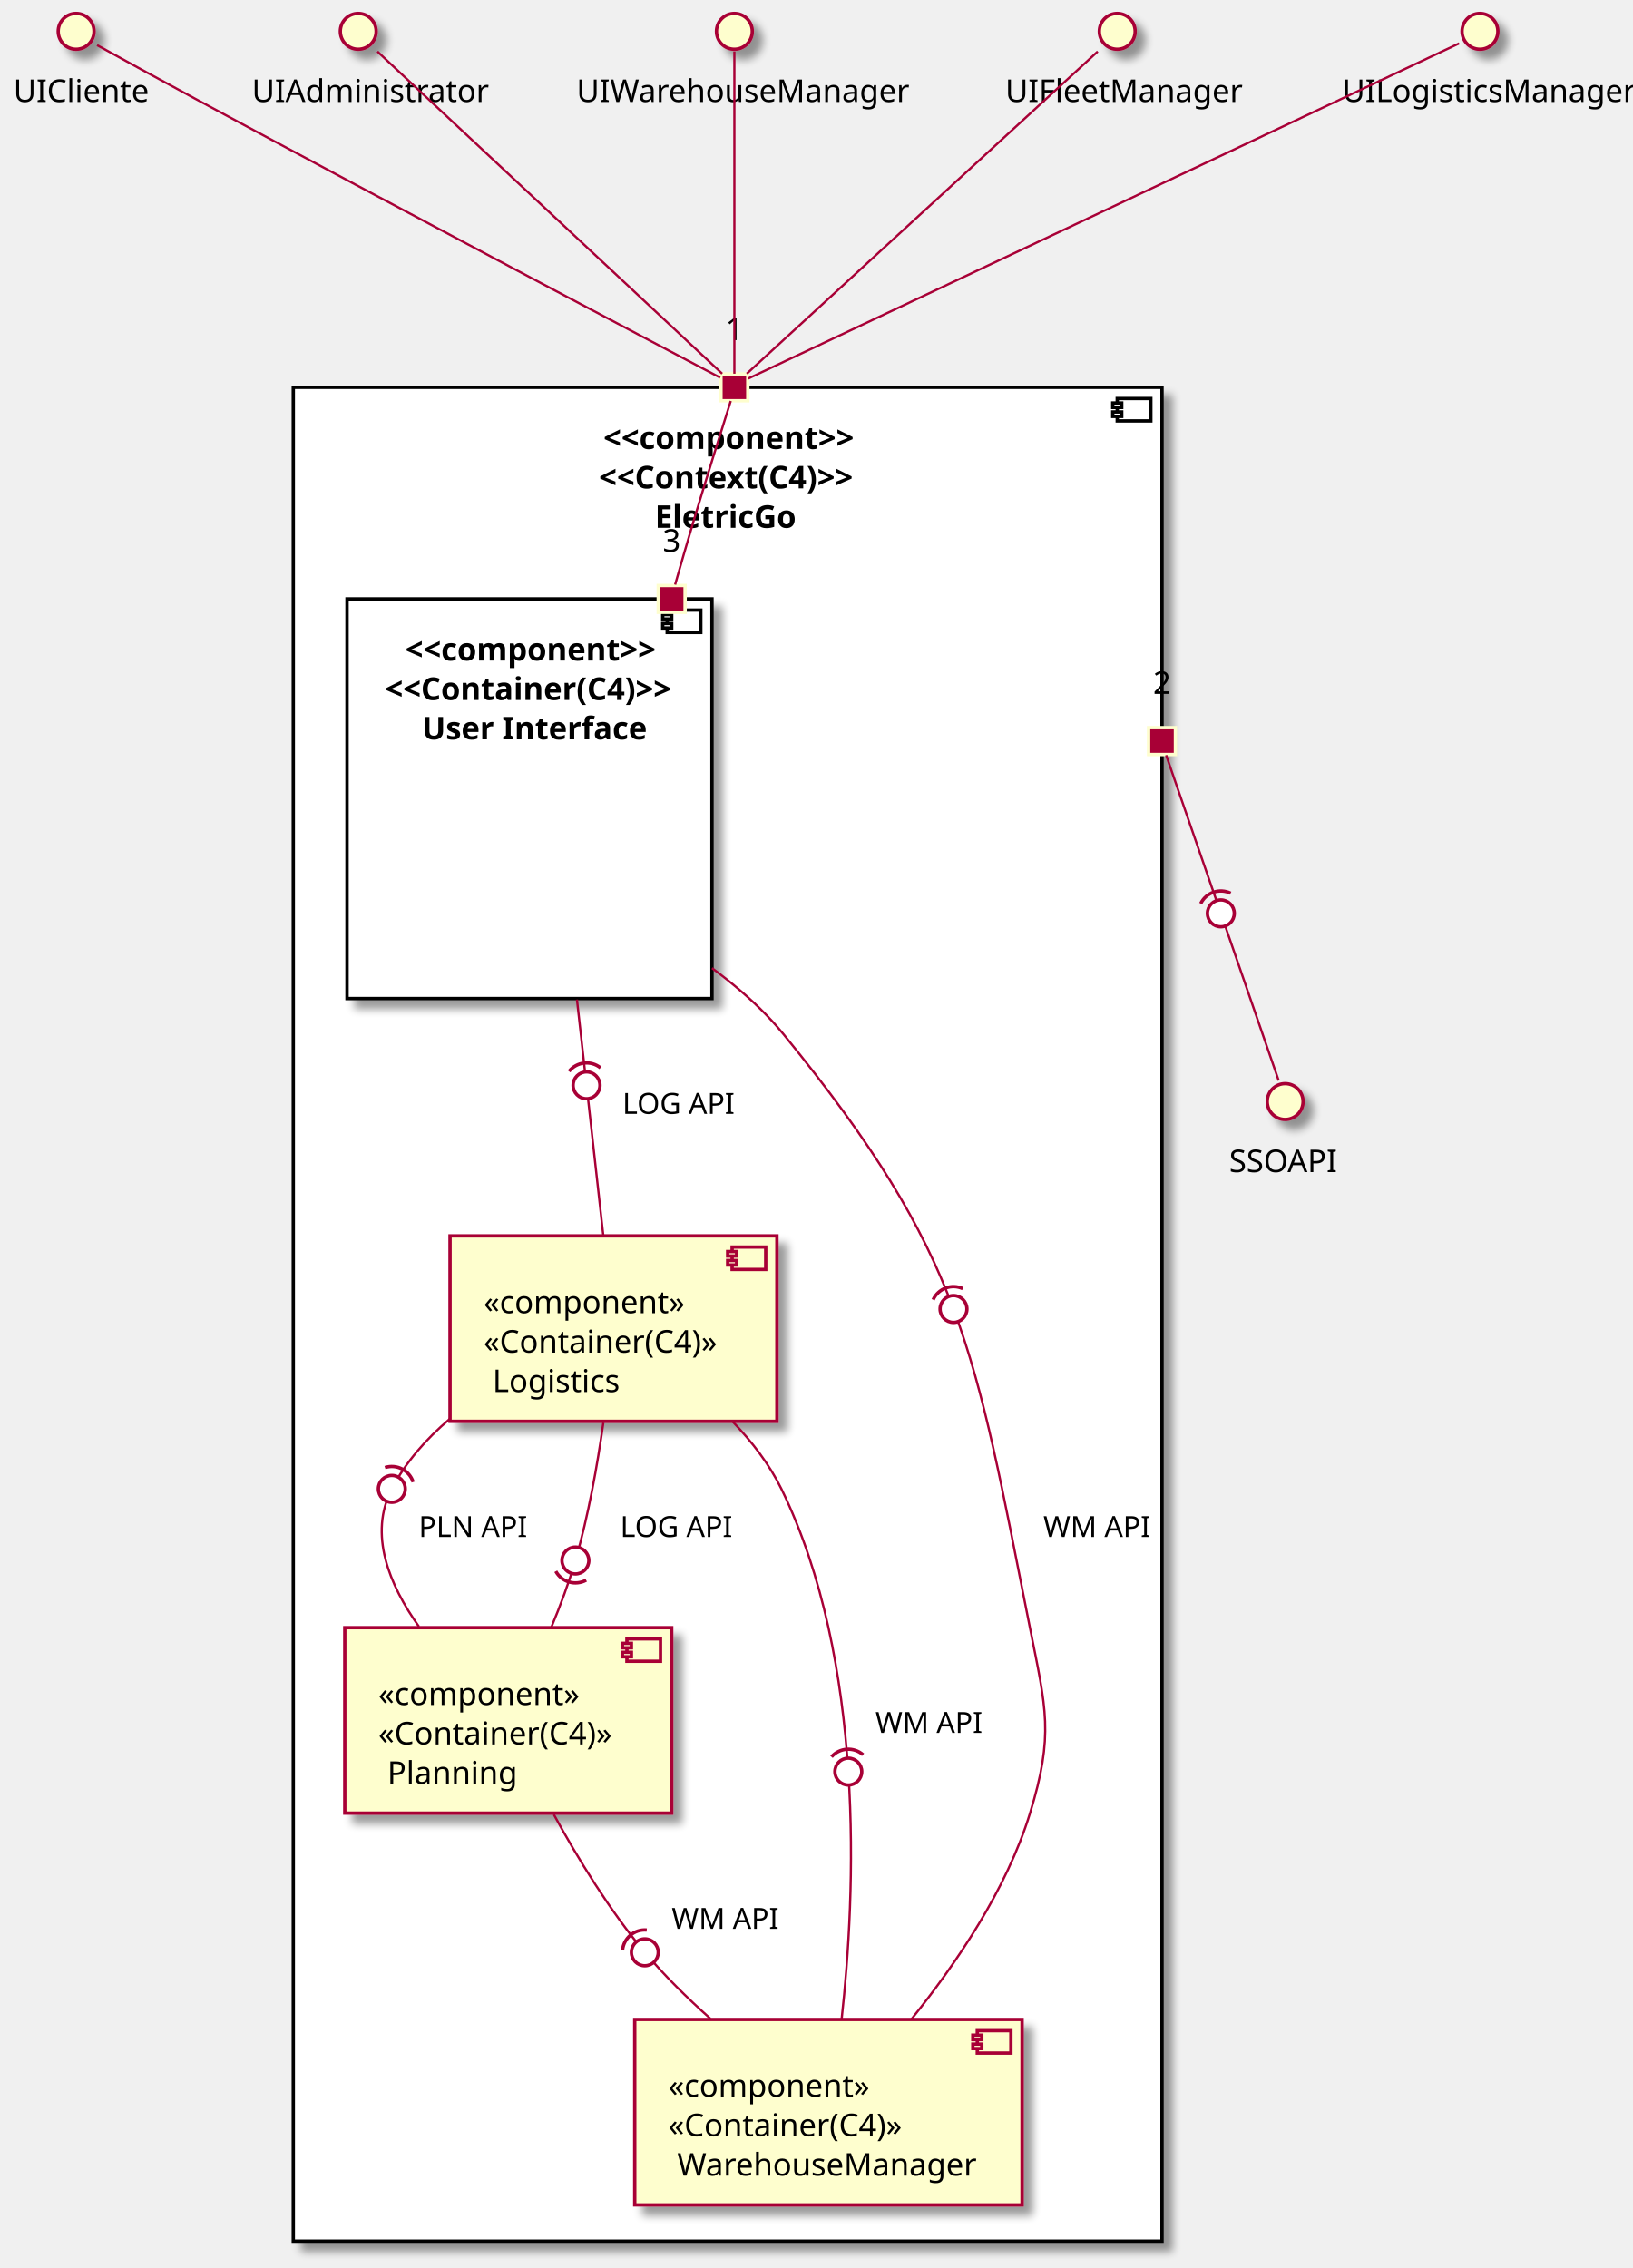
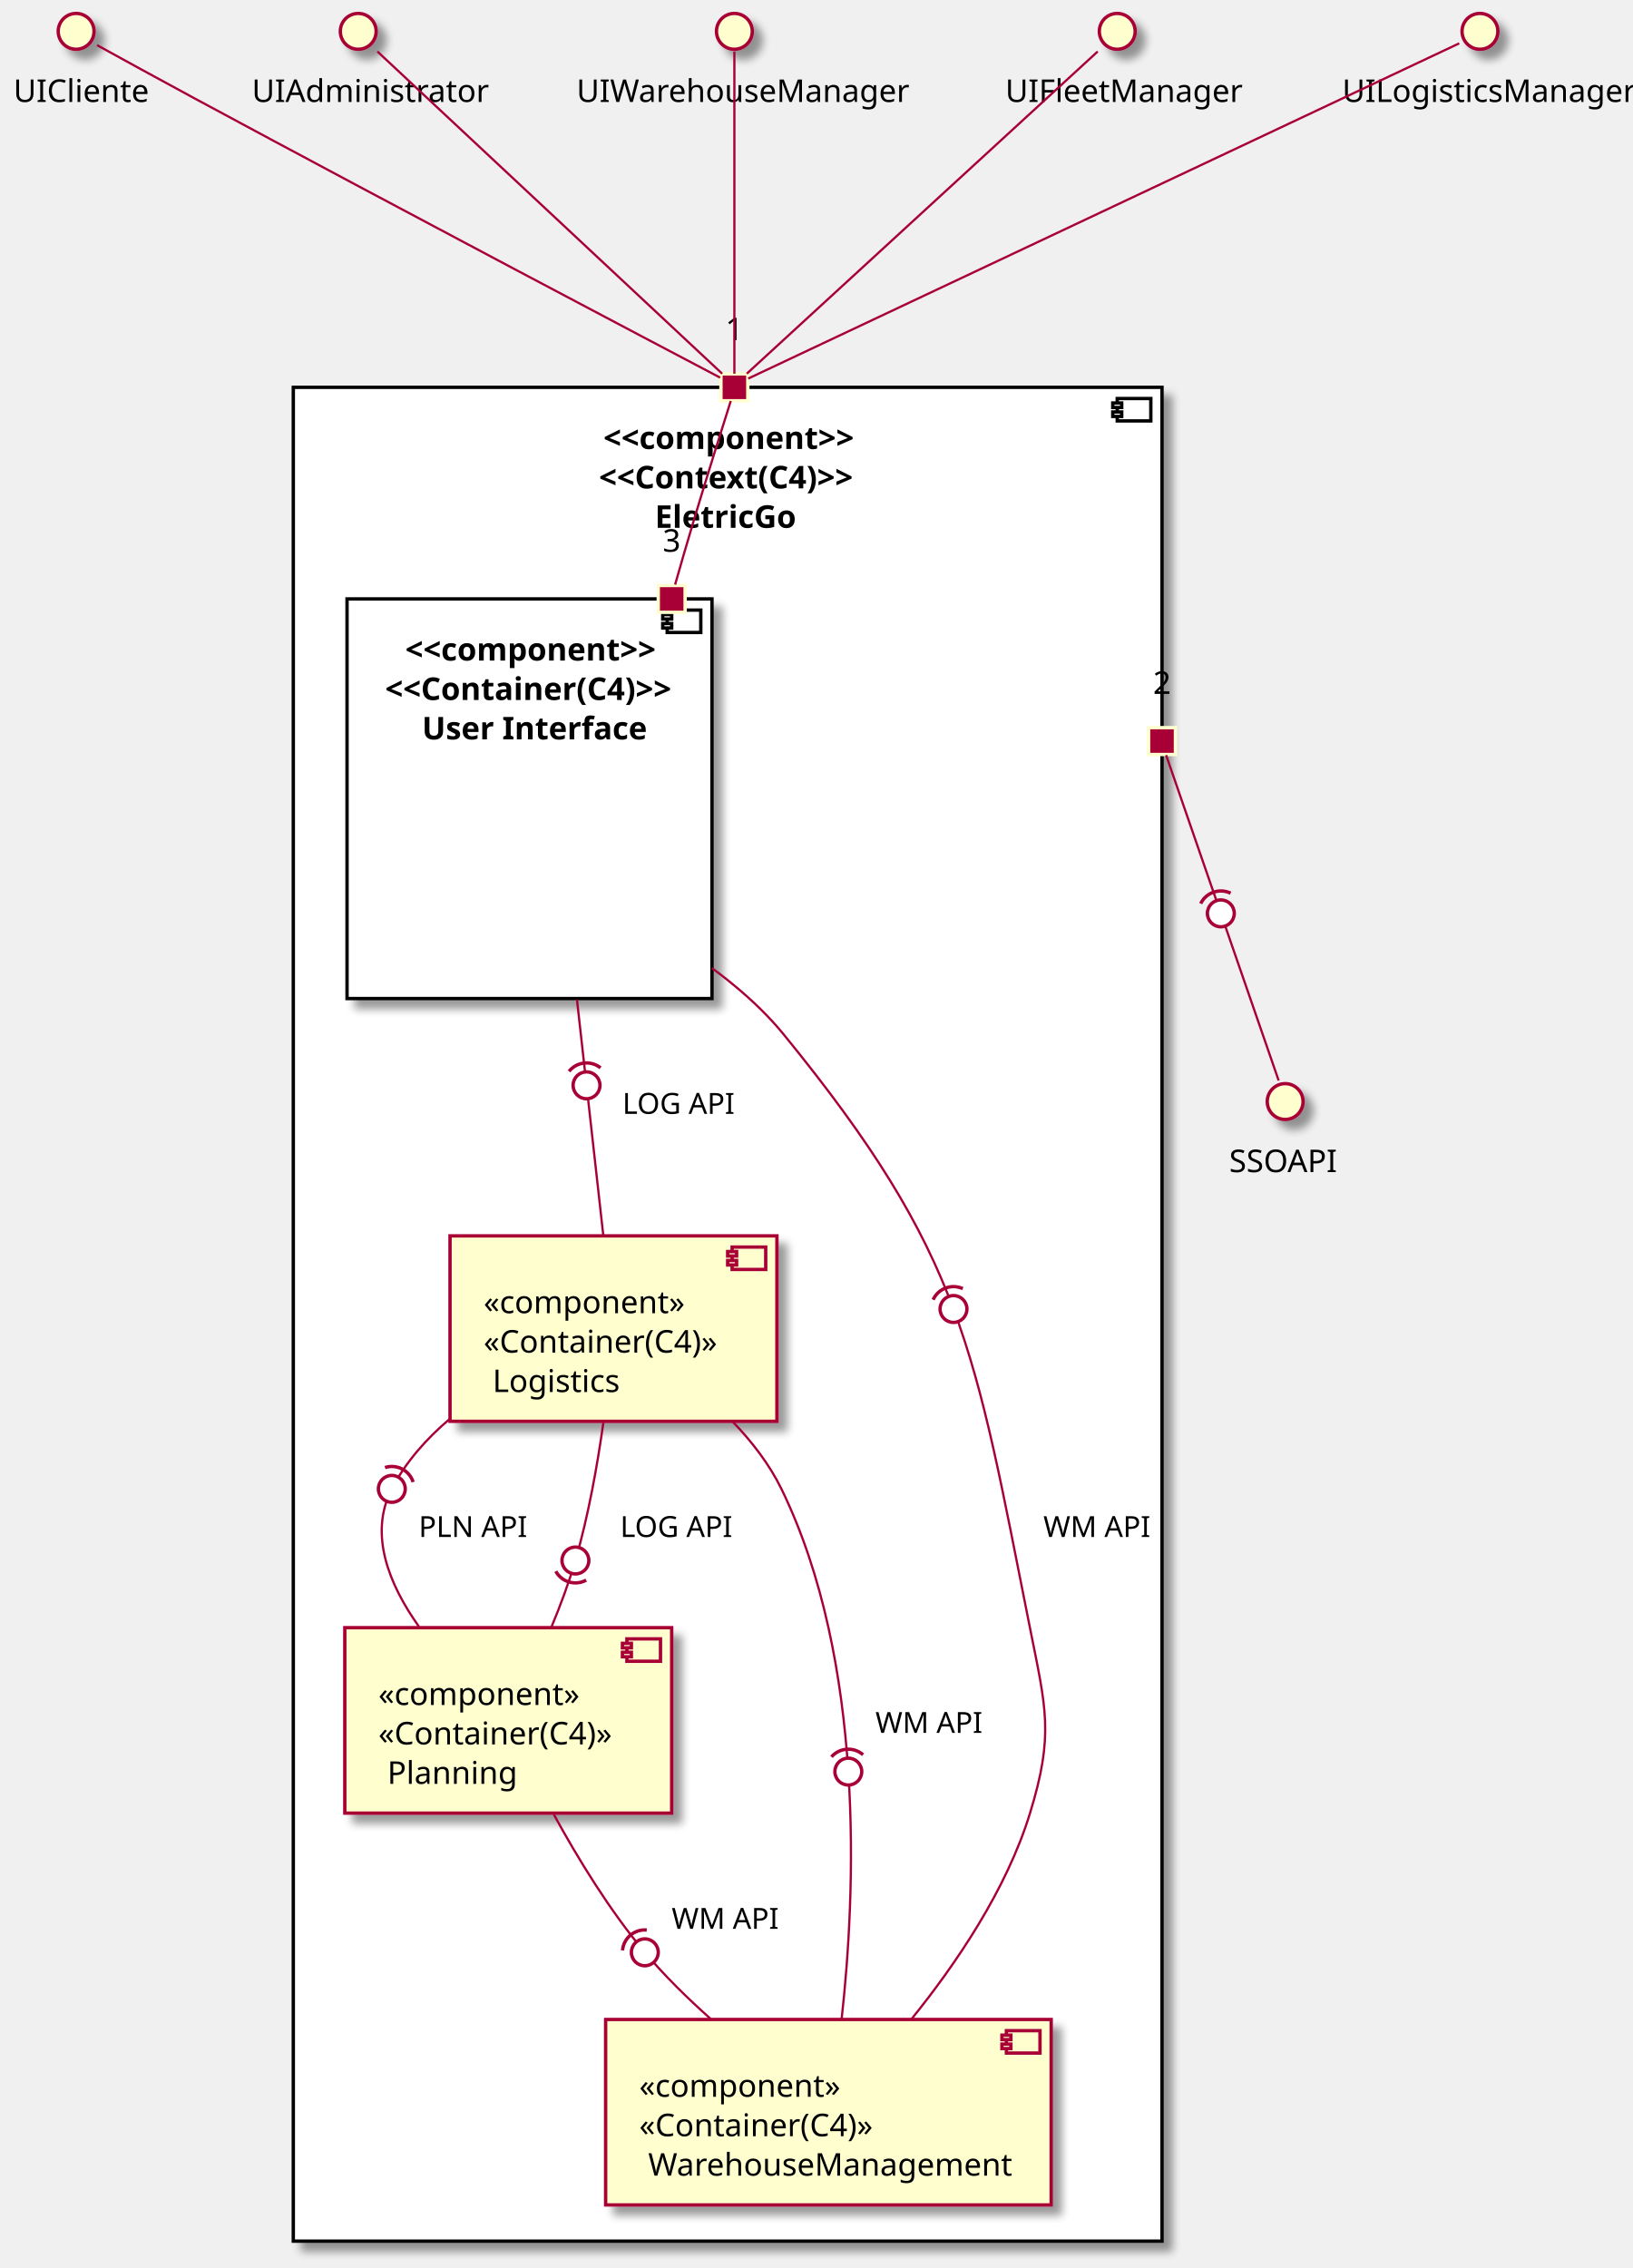
<svg xmlns="http://www.w3.org/2000/svg" contentScriptType="application/ecmascript" contentStyleType="text/css" height="1013px" preserveAspectRatio="none" style="width:729px;height:1013px;background:#FFFFFF;" version="1.1" viewBox="0 0 729 1013" width="729px" zoomAndPan="magnify">
  <defs>
-     <filter height="300%" id="f1vltcwqbmpv25" width="300%" x="-1" y="-1">
+     <filter height="300%" id="fszd52xanfz5t" width="300%" x="-1" y="-1">
      <feGaussianBlur result="blurOut" stdDeviation="2.0" />
      <feColorMatrix in="blurOut" result="blurOut2" type="matrix" values="0 0 0 0 0 0 0 0 0 0 0 0 0 0 0 0 0 0 .4 0" />
      <feOffset dx="4.0" dy="4.0" in="blurOut2" result="blurOut3" />
      <feBlend in="SourceGraphic" in2="blurOut3" mode="normal" />
    </filter>
  </defs>
  <g>
-     <rect fill="#FFFFFF" filter="url(#f1vltcwqbmpv25)" height="828" style="stroke:#000000;stroke-width:1.5;" width="388" x="131" y="173" />
+     <rect fill="#FFFFFF" filter="url(#fszd52xanfz5t)" height="828" style="stroke:#000000;stroke-width:1.5;" width="388" x="131" y="173" />
    <rect fill="#FFFFFF" height="10" style="stroke:#000000;stroke-width:1.5;" width="15" x="499" y="178" />
    <rect fill="#FFFFFF" height="2" style="stroke:#000000;stroke-width:1.5;" width="4" x="497" y="180" />
    <rect fill="#FFFFFF" height="2" style="stroke:#000000;stroke-width:1.5;" width="4" x="497" y="184" />
    <text fill="#000000" font-family="sans-serif" font-size="14" font-weight="bold" lengthAdjust="spacing" textLength="111" x="269.5" y="200.533">&lt;&lt;component&gt;&gt;</text>
    <text fill="#000000" font-family="sans-serif" font-size="14" font-weight="bold" lengthAdjust="spacing" textLength="115" x="267.5" y="218.143">&lt;&lt;Context(C4)&gt;&gt;</text>
    <text fill="#000000" font-family="sans-serif" font-size="14" font-weight="bold" lengthAdjust="spacing" textLength="65" x="292.5" y="235.752">EletricGo</text>
-     <rect fill="#FFFFFF" filter="url(#f1vltcwqbmpv25)" height="178.5" style="stroke:#000000;stroke-width:1.5;" width="163" x="155" y="267.5" />
+     <rect fill="#FFFFFF" filter="url(#fszd52xanfz5t)" height="178.5" style="stroke:#000000;stroke-width:1.5;" width="163" x="155" y="267.5" />
    <rect fill="#FFFFFF" height="10" style="stroke:#000000;stroke-width:1.5;" width="15" x="298" y="272.5" />
    <rect fill="#FFFFFF" height="2" style="stroke:#000000;stroke-width:1.5;" width="4" x="296" y="274.5" />
    <rect fill="#FFFFFF" height="2" style="stroke:#000000;stroke-width:1.5;" width="4" x="296" y="278.5" />
    <text fill="#000000" font-family="sans-serif" font-size="14" font-weight="bold" lengthAdjust="spacing" textLength="111" x="181" y="295.033">&lt;&lt;component&gt;&gt;</text>
    <text fill="#000000" font-family="sans-serif" font-size="14" font-weight="bold" lengthAdjust="spacing" textLength="129" x="172" y="312.643">&lt;&lt;Container(C4)&gt;&gt;</text>
    <text fill="#000000" font-family="sans-serif" font-size="14" font-weight="bold" lengthAdjust="spacing" textLength="100" x="188.5" y="330.252">User Interface</text>
-     <rect fill="#FEFECE" filter="url(#f1vltcwqbmpv25)" height="82.828" style="stroke:#A80036;stroke-width:1.5;" width="173" x="283.5" y="902" />
-     <rect fill="#FEFECE" height="10" style="stroke:#A80036;stroke-width:1.5;" width="15" x="436.5" y="907" />
-     <rect fill="#FEFECE" height="2" style="stroke:#A80036;stroke-width:1.5;" width="4" x="434.5" y="909" />
-     <rect fill="#FEFECE" height="2" style="stroke:#A80036;stroke-width:1.5;" width="4" x="434.5" y="913" />
-     <text fill="#000000" font-family="sans-serif" font-size="14" lengthAdjust="spacing" textLength="86" x="298.5" y="936.533">«component»</text>
-     <text fill="#000000" font-family="sans-serif" font-size="14" lengthAdjust="spacing" textLength="106" x="298.5" y="954.143">«Container(C4)»</text>
-     <text fill="#000000" font-family="sans-serif" font-size="14" lengthAdjust="spacing" textLength="129" x="302.5" y="971.752">WarehouseManager</text>
-     <rect fill="#FEFECE" filter="url(#f1vltcwqbmpv25)" height="82.828" style="stroke:#A80036;stroke-width:1.5;" width="146" x="201" y="552" />
+     <rect fill="#FEFECE" filter="url(#fszd52xanfz5t)" height="82.828" style="stroke:#A80036;stroke-width:1.5;" width="199" x="270.5" y="902" />
+     <rect fill="#FEFECE" height="10" style="stroke:#A80036;stroke-width:1.5;" width="15" x="449.5" y="907" />
+     <rect fill="#FEFECE" height="2" style="stroke:#A80036;stroke-width:1.5;" width="4" x="447.5" y="909" />
+     <rect fill="#FEFECE" height="2" style="stroke:#A80036;stroke-width:1.5;" width="4" x="447.5" y="913" />
+     <text fill="#000000" font-family="sans-serif" font-size="14" lengthAdjust="spacing" textLength="86" x="285.5" y="936.533">«component»</text>
+     <text fill="#000000" font-family="sans-serif" font-size="14" lengthAdjust="spacing" textLength="106" x="285.5" y="954.143">«Container(C4)»</text>
+     <text fill="#000000" font-family="sans-serif" font-size="14" lengthAdjust="spacing" textLength="155" x="289.5" y="971.752">WarehouseManagement</text>
+     <rect fill="#FEFECE" filter="url(#fszd52xanfz5t)" height="82.828" style="stroke:#A80036;stroke-width:1.5;" width="146" x="201" y="552" />
    <rect fill="#FEFECE" height="10" style="stroke:#A80036;stroke-width:1.5;" width="15" x="327" y="557" />
    <rect fill="#FEFECE" height="2" style="stroke:#A80036;stroke-width:1.5;" width="4" x="325" y="559" />
    <rect fill="#FEFECE" height="2" style="stroke:#A80036;stroke-width:1.5;" width="4" x="325" y="563" />
    <text fill="#000000" font-family="sans-serif" font-size="14" lengthAdjust="spacing" textLength="86" x="216" y="586.533">«component»</text>
    <text fill="#000000" font-family="sans-serif" font-size="14" lengthAdjust="spacing" textLength="106" x="216" y="604.143">«Container(C4)»</text>
    <text fill="#000000" font-family="sans-serif" font-size="14" lengthAdjust="spacing" textLength="55" x="220" y="621.752">Logistics</text>
-     <rect fill="#FEFECE" filter="url(#f1vltcwqbmpv25)" height="82.828" style="stroke:#A80036;stroke-width:1.5;" width="146" x="154" y="727" />
+     <rect fill="#FEFECE" filter="url(#fszd52xanfz5t)" height="82.828" style="stroke:#A80036;stroke-width:1.5;" width="146" x="154" y="727" />
    <rect fill="#FEFECE" height="10" style="stroke:#A80036;stroke-width:1.5;" width="15" x="280" y="732" />
    <rect fill="#FEFECE" height="2" style="stroke:#A80036;stroke-width:1.5;" width="4" x="278" y="734" />
    <rect fill="#FEFECE" height="2" style="stroke:#A80036;stroke-width:1.5;" width="4" x="278" y="738" />
    <text fill="#000000" font-family="sans-serif" font-size="14" lengthAdjust="spacing" textLength="86" x="169" y="761.533">«component»</text>
    <text fill="#000000" font-family="sans-serif" font-size="14" lengthAdjust="spacing" textLength="106" x="169" y="779.143">«Container(C4)»</text>
    <text fill="#000000" font-family="sans-serif" font-size="14" lengthAdjust="spacing" textLength="55" x="173" y="796.752">Planning</text>
    <text fill="#000000" font-family="sans-serif" font-size="14" lengthAdjust="spacing" textLength="8" x="324" y="151.924">1</text>
    <rect fill="#A80036" height="12" style="stroke:#FEFECE;stroke-width:1.5;" width="12" x="322" y="167" />
    <text fill="#000000" font-family="sans-serif" font-size="14" lengthAdjust="spacing" textLength="8" x="515" y="309.924">2</text>
    <rect fill="#A80036" height="12" style="stroke:#FEFECE;stroke-width:1.5;" width="12" x="513" y="325" />
    <text fill="#000000" font-family="sans-serif" font-size="14" lengthAdjust="spacing" textLength="8" x="296" y="246.424">3</text>
    <rect fill="#A80036" height="12" style="stroke:#FEFECE;stroke-width:1.5;" width="12" x="294" y="261.5" />
-     <ellipse cx="34" cy="14" fill="#FEFECE" filter="url(#f1vltcwqbmpv25)" rx="8" ry="8" style="stroke:#A80036;stroke-width:1.5;" />
+     <ellipse cx="34" cy="14" fill="#FEFECE" filter="url(#fszd52xanfz5t)" rx="8" ry="8" style="stroke:#A80036;stroke-width:1.5;" />
    <text fill="#000000" font-family="sans-serif" font-size="14" lengthAdjust="spacing" textLength="56" x="6" y="45.533">UICliente</text>
-     <ellipse cx="160" cy="14" fill="#FEFECE" filter="url(#f1vltcwqbmpv25)" rx="8" ry="8" style="stroke:#A80036;stroke-width:1.5;" />
+     <ellipse cx="160" cy="14" fill="#FEFECE" filter="url(#fszd52xanfz5t)" rx="8" ry="8" style="stroke:#A80036;stroke-width:1.5;" />
    <text fill="#000000" font-family="sans-serif" font-size="14" lengthAdjust="spacing" textLength="95" x="112.5" y="45.533">UIAdministrator</text>
-     <ellipse cx="328" cy="14" fill="#FEFECE" filter="url(#f1vltcwqbmpv25)" rx="8" ry="8" style="stroke:#A80036;stroke-width:1.5;" />
+     <ellipse cx="328" cy="14" fill="#FEFECE" filter="url(#fszd52xanfz5t)" rx="8" ry="8" style="stroke:#A80036;stroke-width:1.5;" />
    <text fill="#000000" font-family="sans-serif" font-size="14" lengthAdjust="spacing" textLength="141" x="257.5" y="45.533">UIWarehouseManager</text>
-     <ellipse cx="499" cy="14" fill="#FEFECE" filter="url(#f1vltcwqbmpv25)" rx="8" ry="8" style="stroke:#A80036;stroke-width:1.5;" />
+     <ellipse cx="499" cy="14" fill="#FEFECE" filter="url(#fszd52xanfz5t)" rx="8" ry="8" style="stroke:#A80036;stroke-width:1.5;" />
    <text fill="#000000" font-family="sans-serif" font-size="14" lengthAdjust="spacing" textLength="100" x="449" y="45.533">UIFleetManager</text>
-     <ellipse cx="661" cy="14" fill="#FEFECE" filter="url(#f1vltcwqbmpv25)" rx="8" ry="8" style="stroke:#A80036;stroke-width:1.5;" />
+     <ellipse cx="661" cy="14" fill="#FEFECE" filter="url(#fszd52xanfz5t)" rx="8" ry="8" style="stroke:#A80036;stroke-width:1.5;" />
    <text fill="#000000" font-family="sans-serif" font-size="14" lengthAdjust="spacing" textLength="123" x="599.5" y="45.533">UILogisticsManager</text>
-     <ellipse cx="574" cy="492" fill="#FEFECE" filter="url(#f1vltcwqbmpv25)" rx="8" ry="8" style="stroke:#A80036;stroke-width:1.5;" />
+     <ellipse cx="574" cy="492" fill="#FEFECE" filter="url(#fszd52xanfz5t)" rx="8" ry="8" style="stroke:#A80036;stroke-width:1.5;" />
    <text fill="#000000" font-family="sans-serif" font-size="14" lengthAdjust="spacing" textLength="50" x="549" y="523.533">SSOAPI</text>
    <path d="M43.36,20.17 C53.94,26 71.67,35.74 87,44 C179.99,94.13 293.85,154.05 321.65,168.67 " fill="none" id="CL-1" style="stroke:#A80036;stroke-width:1.0;" />
    <path d="M168.56,23 C198.52,51 298.12,144.08 322.55,166.91 " fill="none" id="ADM-1" style="stroke:#A80036;stroke-width:1.0;" />
    <path d="M328,23 C328,51 328,144.08 328,166.91 " fill="none" id="MNG-1" style="stroke:#A80036;stroke-width:1.0;" />
    <path d="M490.28,23 C459.79,51 358.41,144.08 333.54,166.91 " fill="none" id="FMNG-1" style="stroke:#A80036;stroke-width:1.0;" />
    <path d="M651.75,19.36 C602.8,42.44 374.76,149.95 334.18,169.08 " fill="none" id="LMNG-1" style="stroke:#A80036;stroke-width:1.0;" />
    <path d="M520.83,337.29 C528.88,360.57 561.2,453.99 571.1,482.62 " fill="none" id="2-SSOAPI" style="stroke:#A80036;stroke-width:1.0;" />
    <path d="M549.642,398.955 A10,10 0 0 0 536.277 403.578" fill="none" style="stroke:#A80036;stroke-width:1.5;" />
    <ellipse cx="545.271" cy="407.949" fill="#FFFFFF" rx="6" ry="6" style="stroke:#A80036;stroke-width:1.5;" />
    <path d="M301.53,261.11 C303.46,254.32 306.92,242.27 310,232 C315.88,212.41 323.18,189.2 326.38,179.11 " fill="none" id="3-1" style="stroke:#A80036;stroke-width:1.0;" />
    <path d="M318.017,432.426 C318.082,432.474 318.147,432.522 318.213,432.57 C318.343,432.667 318.474,432.763 318.604,432.86 C319.649,433.634 320.689,434.418 321.725,435.212 C323.797,436.801 325.85,438.432 327.873,440.103 C335.962,446.785 343.57,454.11 350,462 C430.58,560.83 435.07,601.94 460,727 C467.21,763.18 470.84,774.74 460,810 C449.54,844.02 427.04,877.15 407.15,901.77 " fill="none" id="UI-WMNG" style="stroke:#A80036;stroke-width:1.0;" />
    <text fill="#000000" font-family="sans-serif" font-size="13" lengthAdjust="spacing" textLength="49" x="466" y="686.495">WM API</text>
    <path d="M430.015,575.564 A10,10 0 0 0 416.769 580.518" fill="none" style="stroke:#A80036;stroke-width:1.5;" />
    <ellipse cx="425.869" cy="584.664" fill="#FFFFFF" rx="6" ry="6" style="stroke:#A80036;stroke-width:1.5;" />
    <path d="M257.689,446.442 C257.707,446.605 257.725,446.768 257.744,446.932 C257.889,448.238 258.037,449.558 258.186,450.892 C259.377,461.562 260.663,473.074 261.969,484.76 C264.58,508.132 267.27,532.205 269.44,551.65 " fill="none" id="UI-LG" style="stroke:#A80036;stroke-width:1.0;" />
    <text fill="#000000" font-family="sans-serif" font-size="13" lengthAdjust="spacing" textLength="52" x="278" y="497.495">LOG API</text>
    <path d="M268.211,476.947 A10,10 0 0 0 254.156 478.518" fill="none" style="stroke:#A80036;stroke-width:1.5;" />
    <ellipse cx="261.969" cy="484.76" fill="#FFFFFF" rx="6" ry="6" style="stroke:#A80036;stroke-width:1.5;" />
    <path d="M246.29,726.72 C250.28,717.13 254.14,706.83 257,697 C262.8,677.08 266.82,654.38 269.49,635.4 " fill="none" id="PL-LG" style="stroke:#A80036;stroke-width:1.0;" />
    <text fill="#000000" font-family="sans-serif" font-size="13" lengthAdjust="spacing" textLength="52" x="277" y="686.495">LOG API</text>
    <path d="M248.235,701.814 A10,10 0 0 0 261.814 705.765" fill="none" style="stroke:#A80036;stroke-width:1.5;" />
    <ellipse cx="257" cy="697" fill="#FFFFFF" rx="6" ry="6" style="stroke:#A80036;stroke-width:1.5;" />
    <path d="M200.91,633.73 C190.47,642.59 181.19,653 175,665 C164.58,685.22 173.75,707.76 187.13,726.54 " fill="none" id="LG-PL" style="stroke:#A80036;stroke-width:1.0;" />
    <text fill="#000000" font-family="sans-serif" font-size="13" lengthAdjust="spacing" textLength="50" x="187" y="686.495">PLN API</text>
    <path d="M184.526,661.957 A10,10 0 0 0 171.957 655.474" fill="none" style="stroke:#A80036;stroke-width:1.5;" />
    <ellipse cx="175" cy="665" fill="#FFFFFF" rx="6" ry="6" style="stroke:#A80036;stroke-width:1.5;" />
    <path d="M247.36,810.43 C258.09,830.05 272.28,853.29 288,872 C296.7,882.35 306.99,892.45 317.29,901.63 " fill="none" id="PL-WMNG" style="stroke:#A80036;stroke-width:1.0;" />
    <text fill="#000000" font-family="sans-serif" font-size="13" lengthAdjust="spacing" textLength="49" x="300" y="861.495">WM API</text>
    <path d="M288.865,862.038 A10,10 0 0 0 278.038 871.135" fill="none" style="stroke:#A80036;stroke-width:1.5;" />
    <ellipse cx="288" cy="872" fill="#FFFFFF" rx="6" ry="6" style="stroke:#A80036;stroke-width:1.5;" />
    <path d="M327.32,635.05 C335.88,643.98 343.67,654.08 349,665 C386.59,742.08 382.15,845.68 375.89,901.97 " fill="none" id="LG-WMNG" style="stroke:#A80036;stroke-width:1.0;" />
    <text fill="#000000" font-family="sans-serif" font-size="13" lengthAdjust="spacing" textLength="49" x="391" y="773.995">WM API</text>
    <path d="M385.479,783.76 A10,10 0 0 0 371.368 784.691" fill="none" style="stroke:#A80036;stroke-width:1.5;" />
    <ellipse cx="378.889" cy="791.281" fill="#FFFFFF" rx="6" ry="6" style="stroke:#A80036;stroke-width:1.5;" />
  </g>
</svg>
